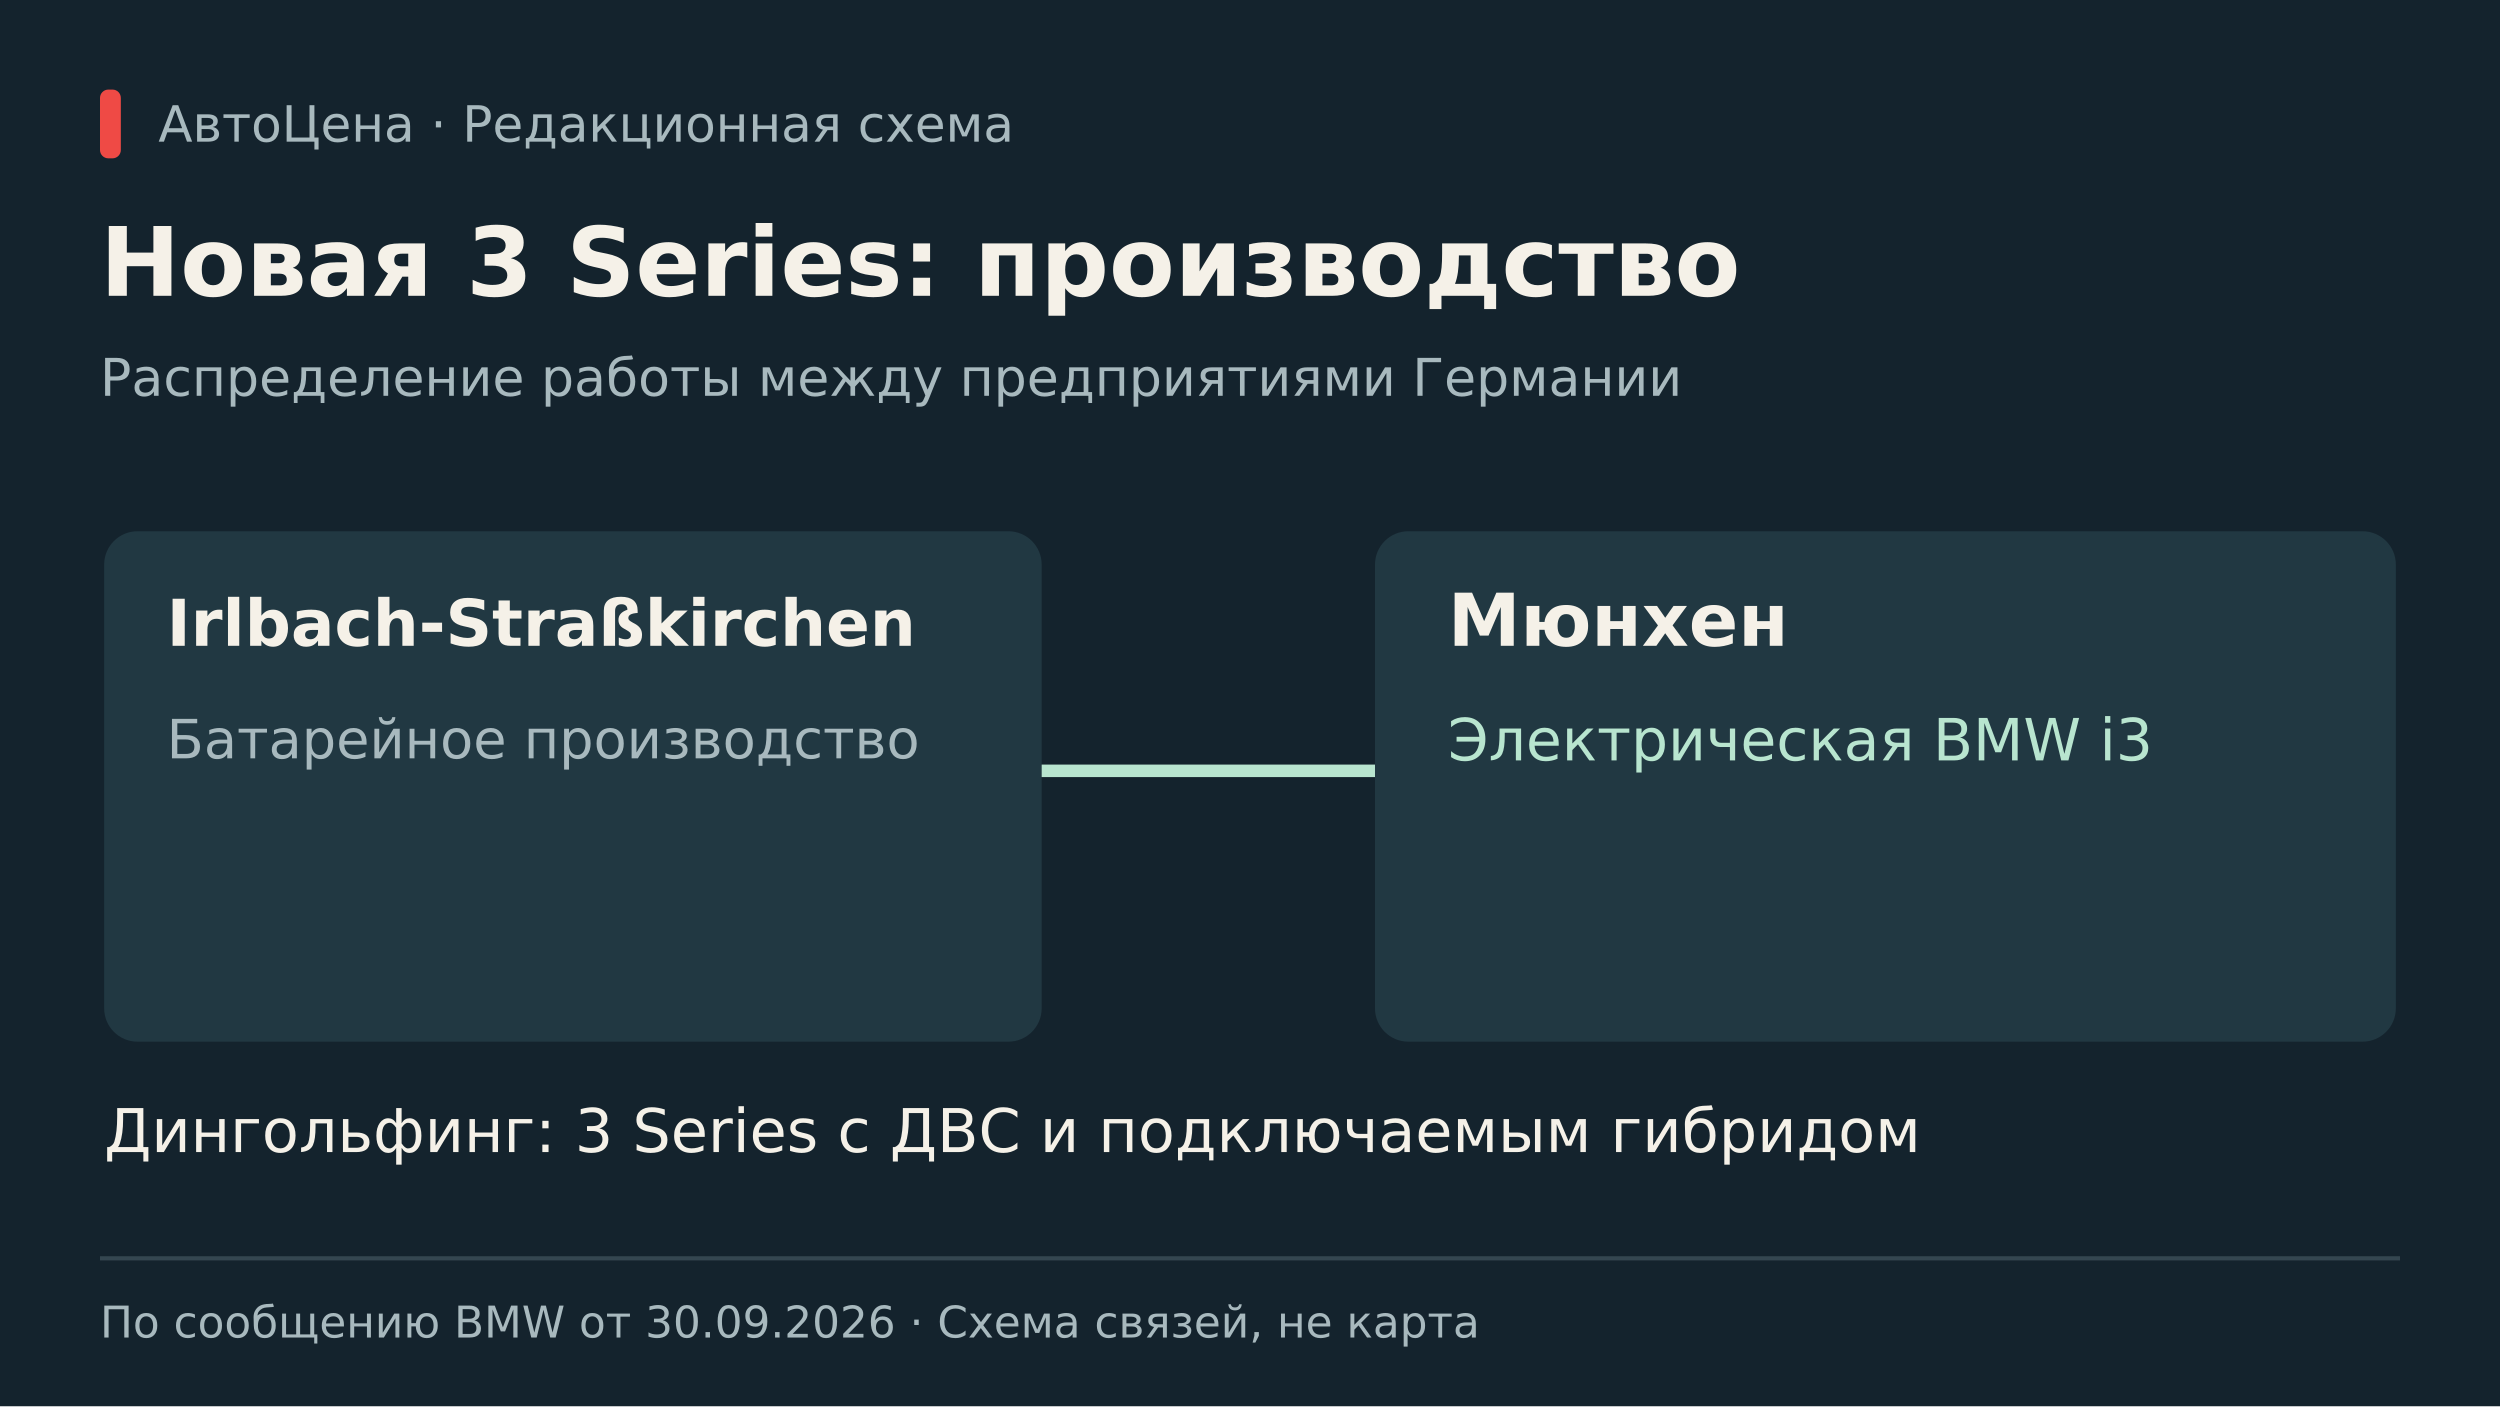
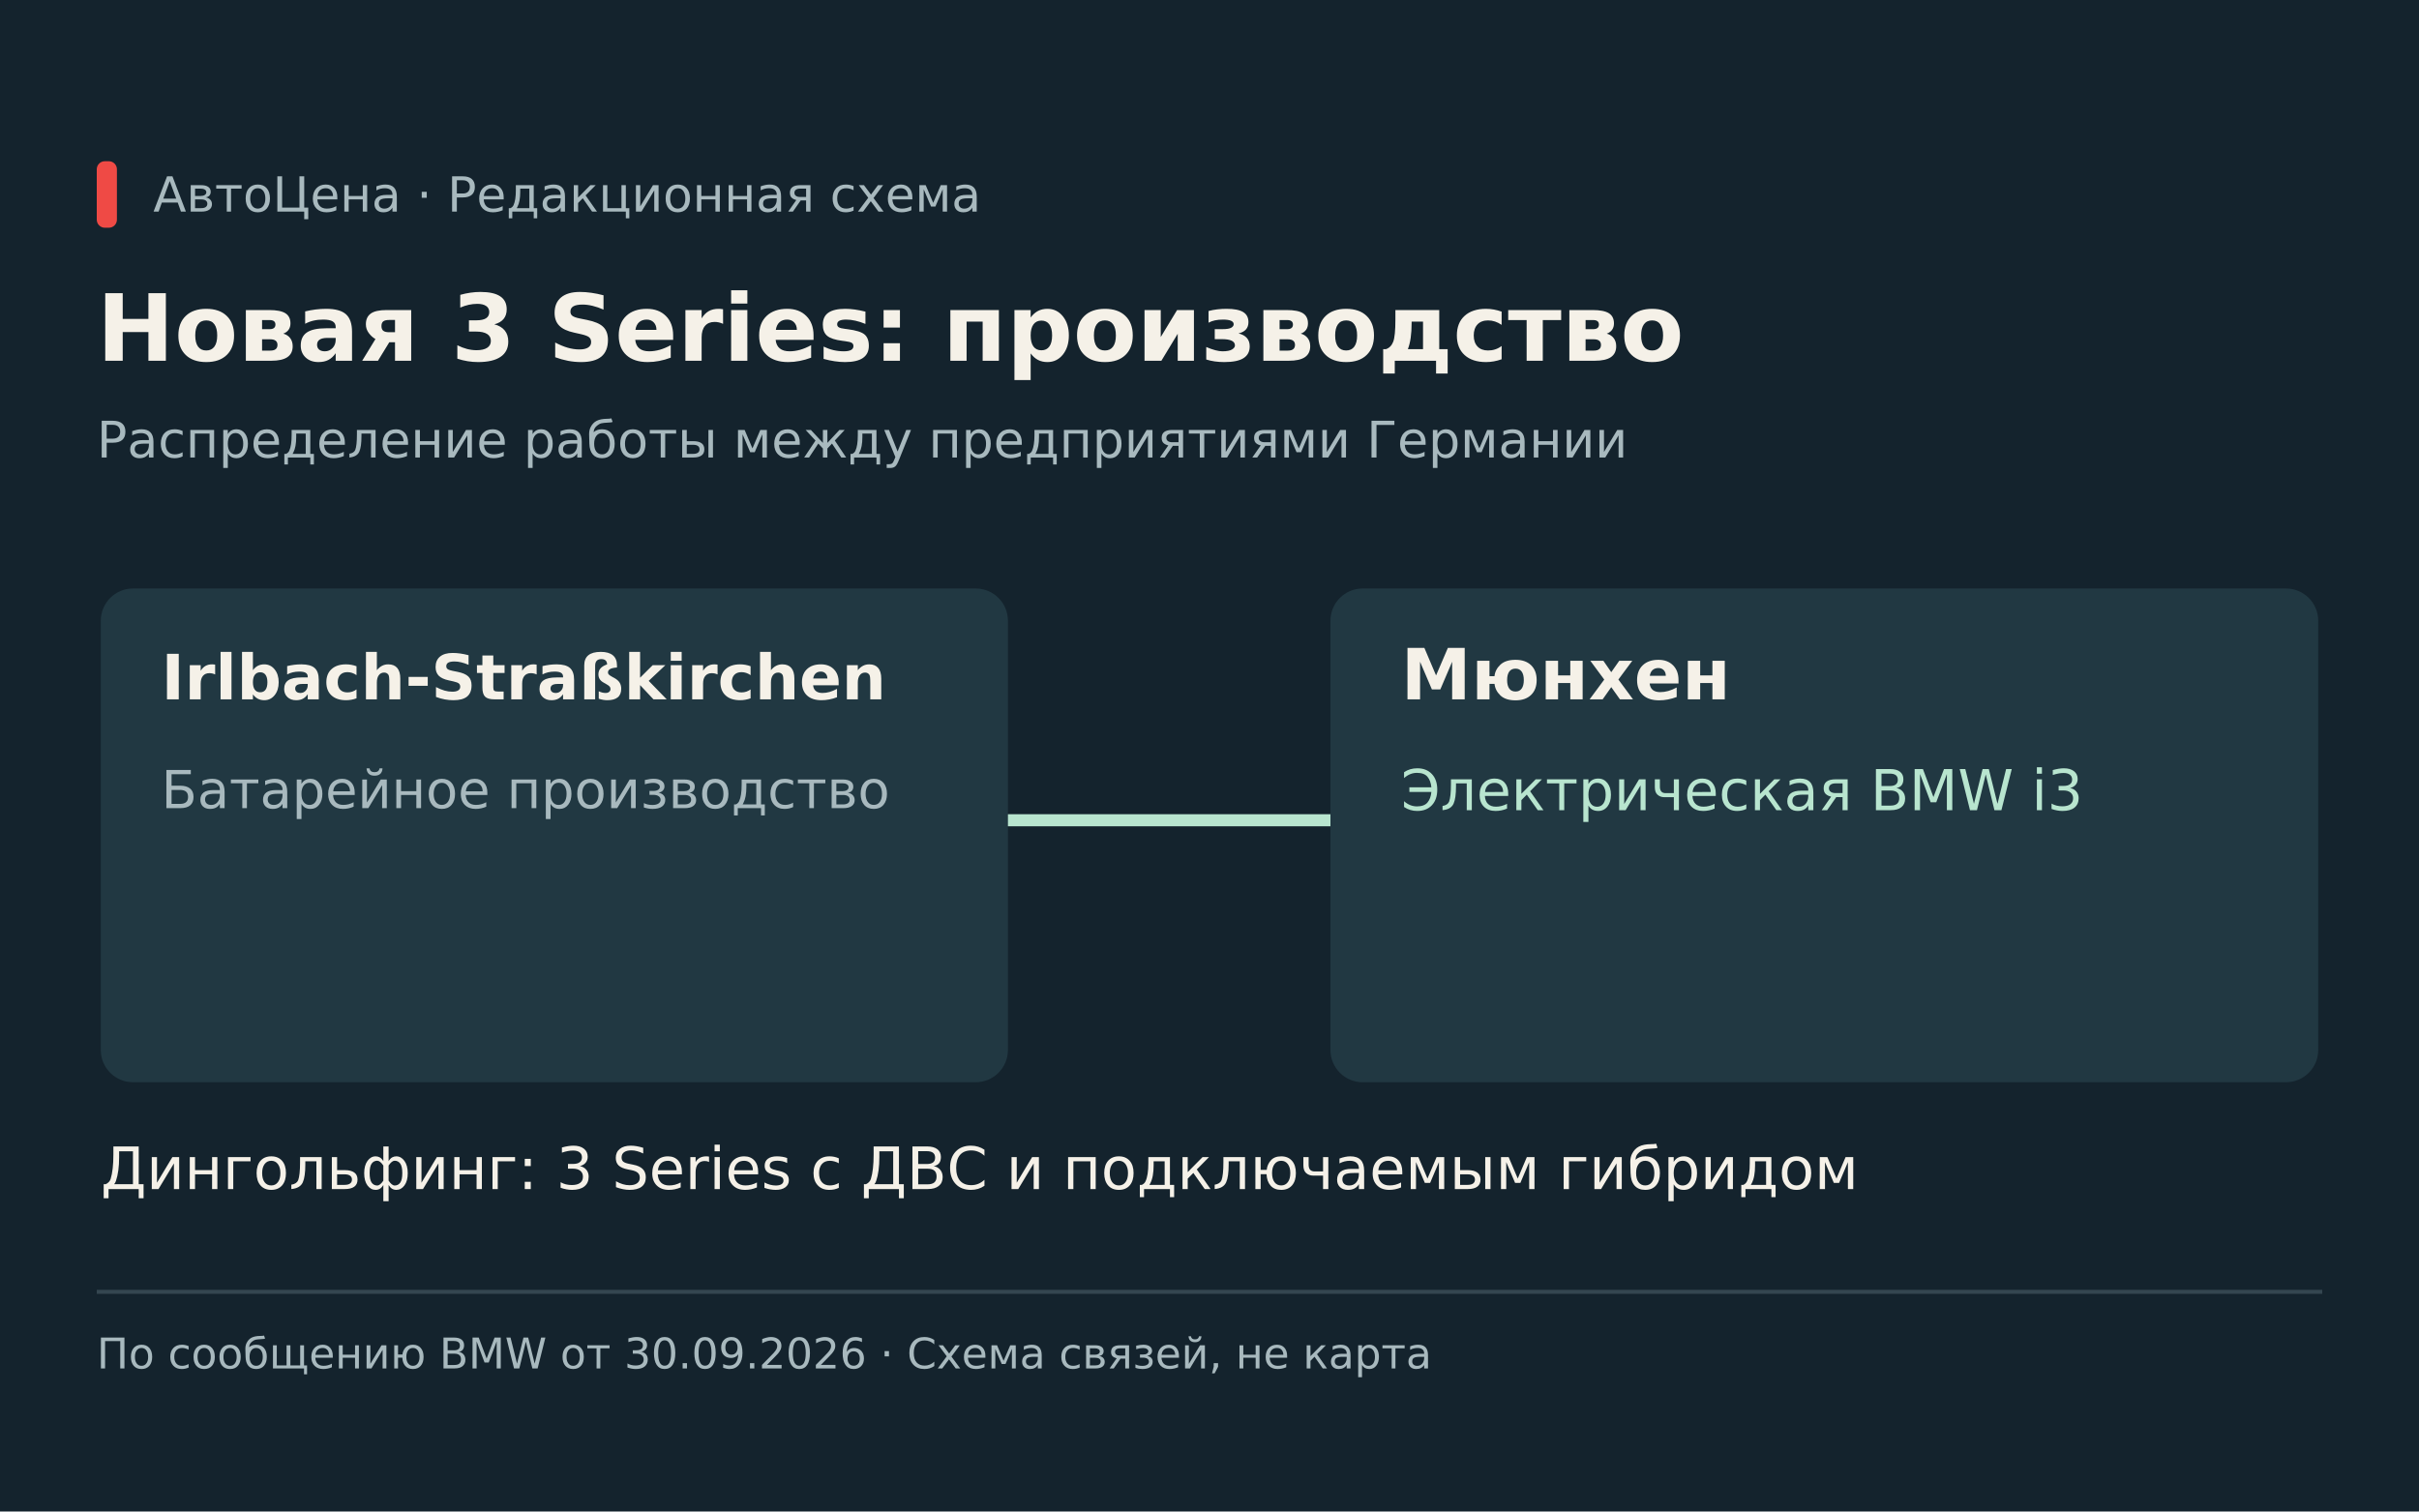
- <svg xmlns="http://www.w3.org/2000/svg" width="1200" height="675" viewBox="0 0 1200 675" role="img">
-   <rect width="1200" height="675" fill="#14232d" />
-   <g font-family="DejaVu Sans, sans-serif">
+ <svg xmlns="http://www.w3.org/2000/svg" width="1200" height="750" viewBox="0 0 1200 750" role="img">
+   <rect width="1200" height="750" fill="#14232d" />
+   <g transform="translate(0,37)" font-family="DejaVu Sans, sans-serif">
    <rect x="48" y="43" width="10" height="33" rx="4" fill="#ef4a45" />
    <text x="76" y="68" font-size="24" fill="#a8b9be" font-weight="400">АвтоЦена · Редакционная схема</text>
    <text x="48" y="142" font-size="46" fill="#f5f1e8" font-weight="700">Новая 3 Series: производство</text>
    <text x="48" y="190" font-size="25" fill="#a8b9be" font-weight="400">Распределение работы между предприятиями Германии</text>
    <rect x="50" y="255" width="450" height="245" rx="16" fill="#213842" />
    <text x="80" y="310" font-size="31" fill="#f5f1e8" font-weight="700">Irlbach-Straßkirchen</text>
    <text x="80" y="364" font-size="26" fill="#a8b9be" font-weight="400">Батарейное производство</text>
    <path d="M500 370 L660 370" fill="none" stroke="#b8e5cf" stroke-width="6" />
    <rect x="660" y="255" width="490" height="245" rx="16" fill="#213842" />
    <text x="695" y="310" font-size="35" fill="#f5f1e8" font-weight="700">Мюнхен</text>
    <text x="695" y="365" font-size="28" fill="#b8e5cf" font-weight="400">Электрическая BMW i3</text>
    <text x="50" y="553" font-size="29" fill="#f5f1e8" font-weight="400">Дингольфинг: 3 Series с ДВС и подключаемым гибридом</text>
    <path d="M48 604 L1152 604" fill="none" stroke="#344650" stroke-width="2" />
    <text x="48" y="642" font-size="21" fill="#a8b9be" font-weight="400">По сообщению BMW от 30.09.2026 · Схема связей, не карта</text>
  </g>
</svg>
